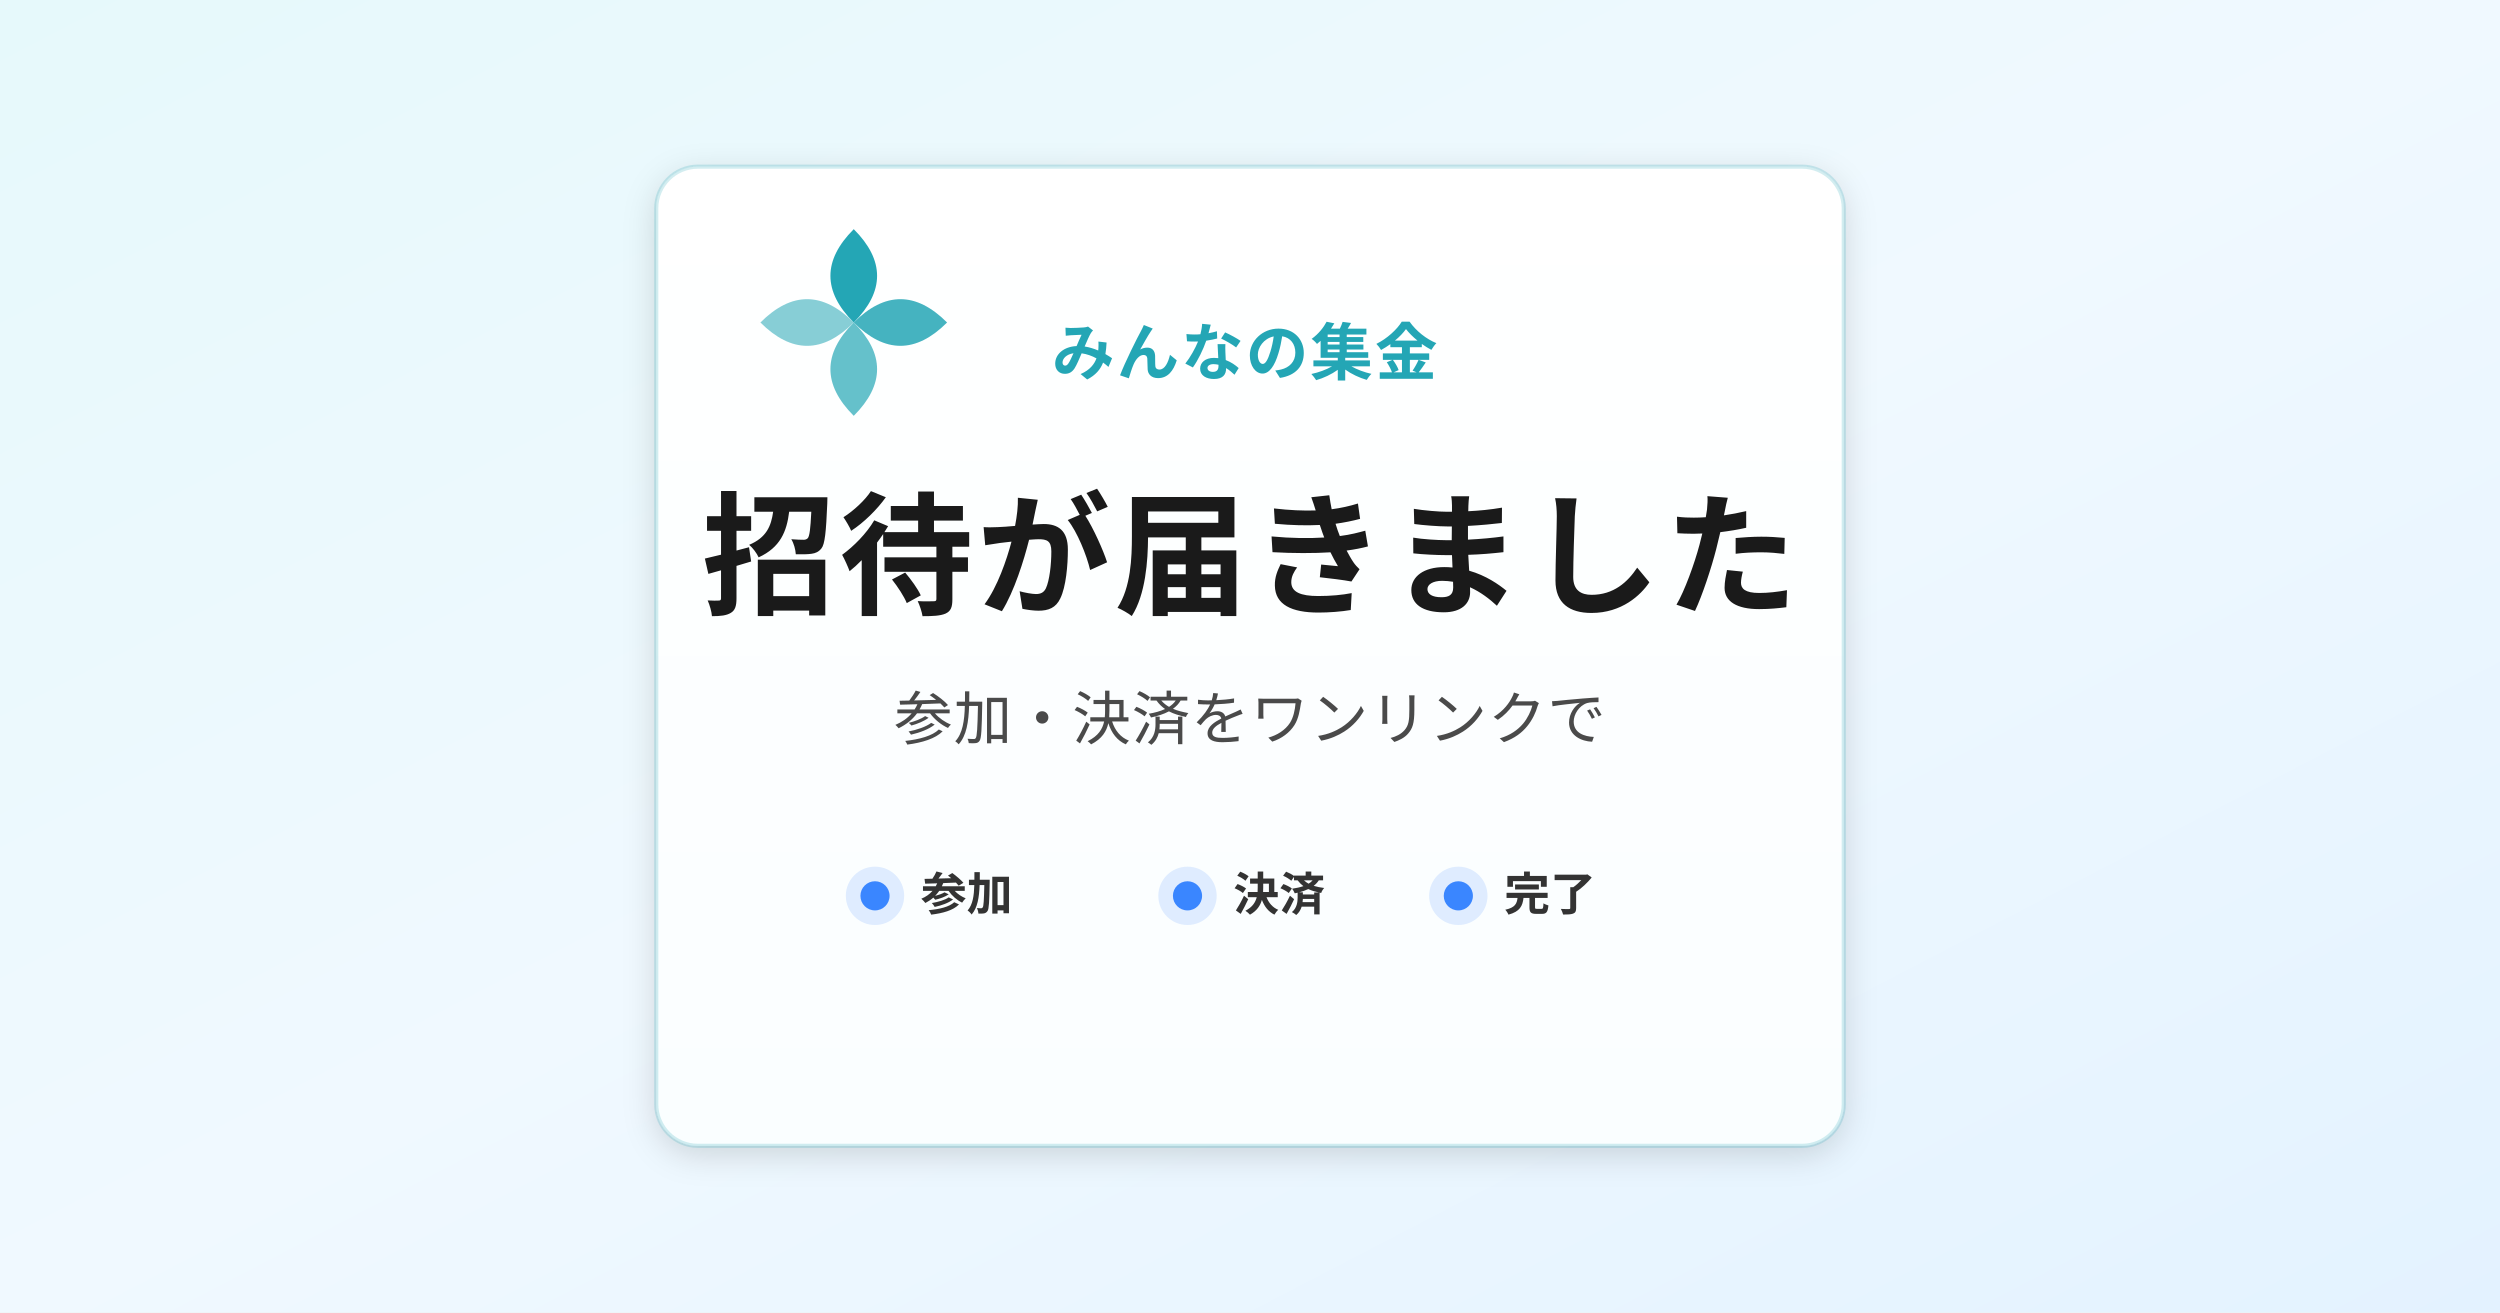
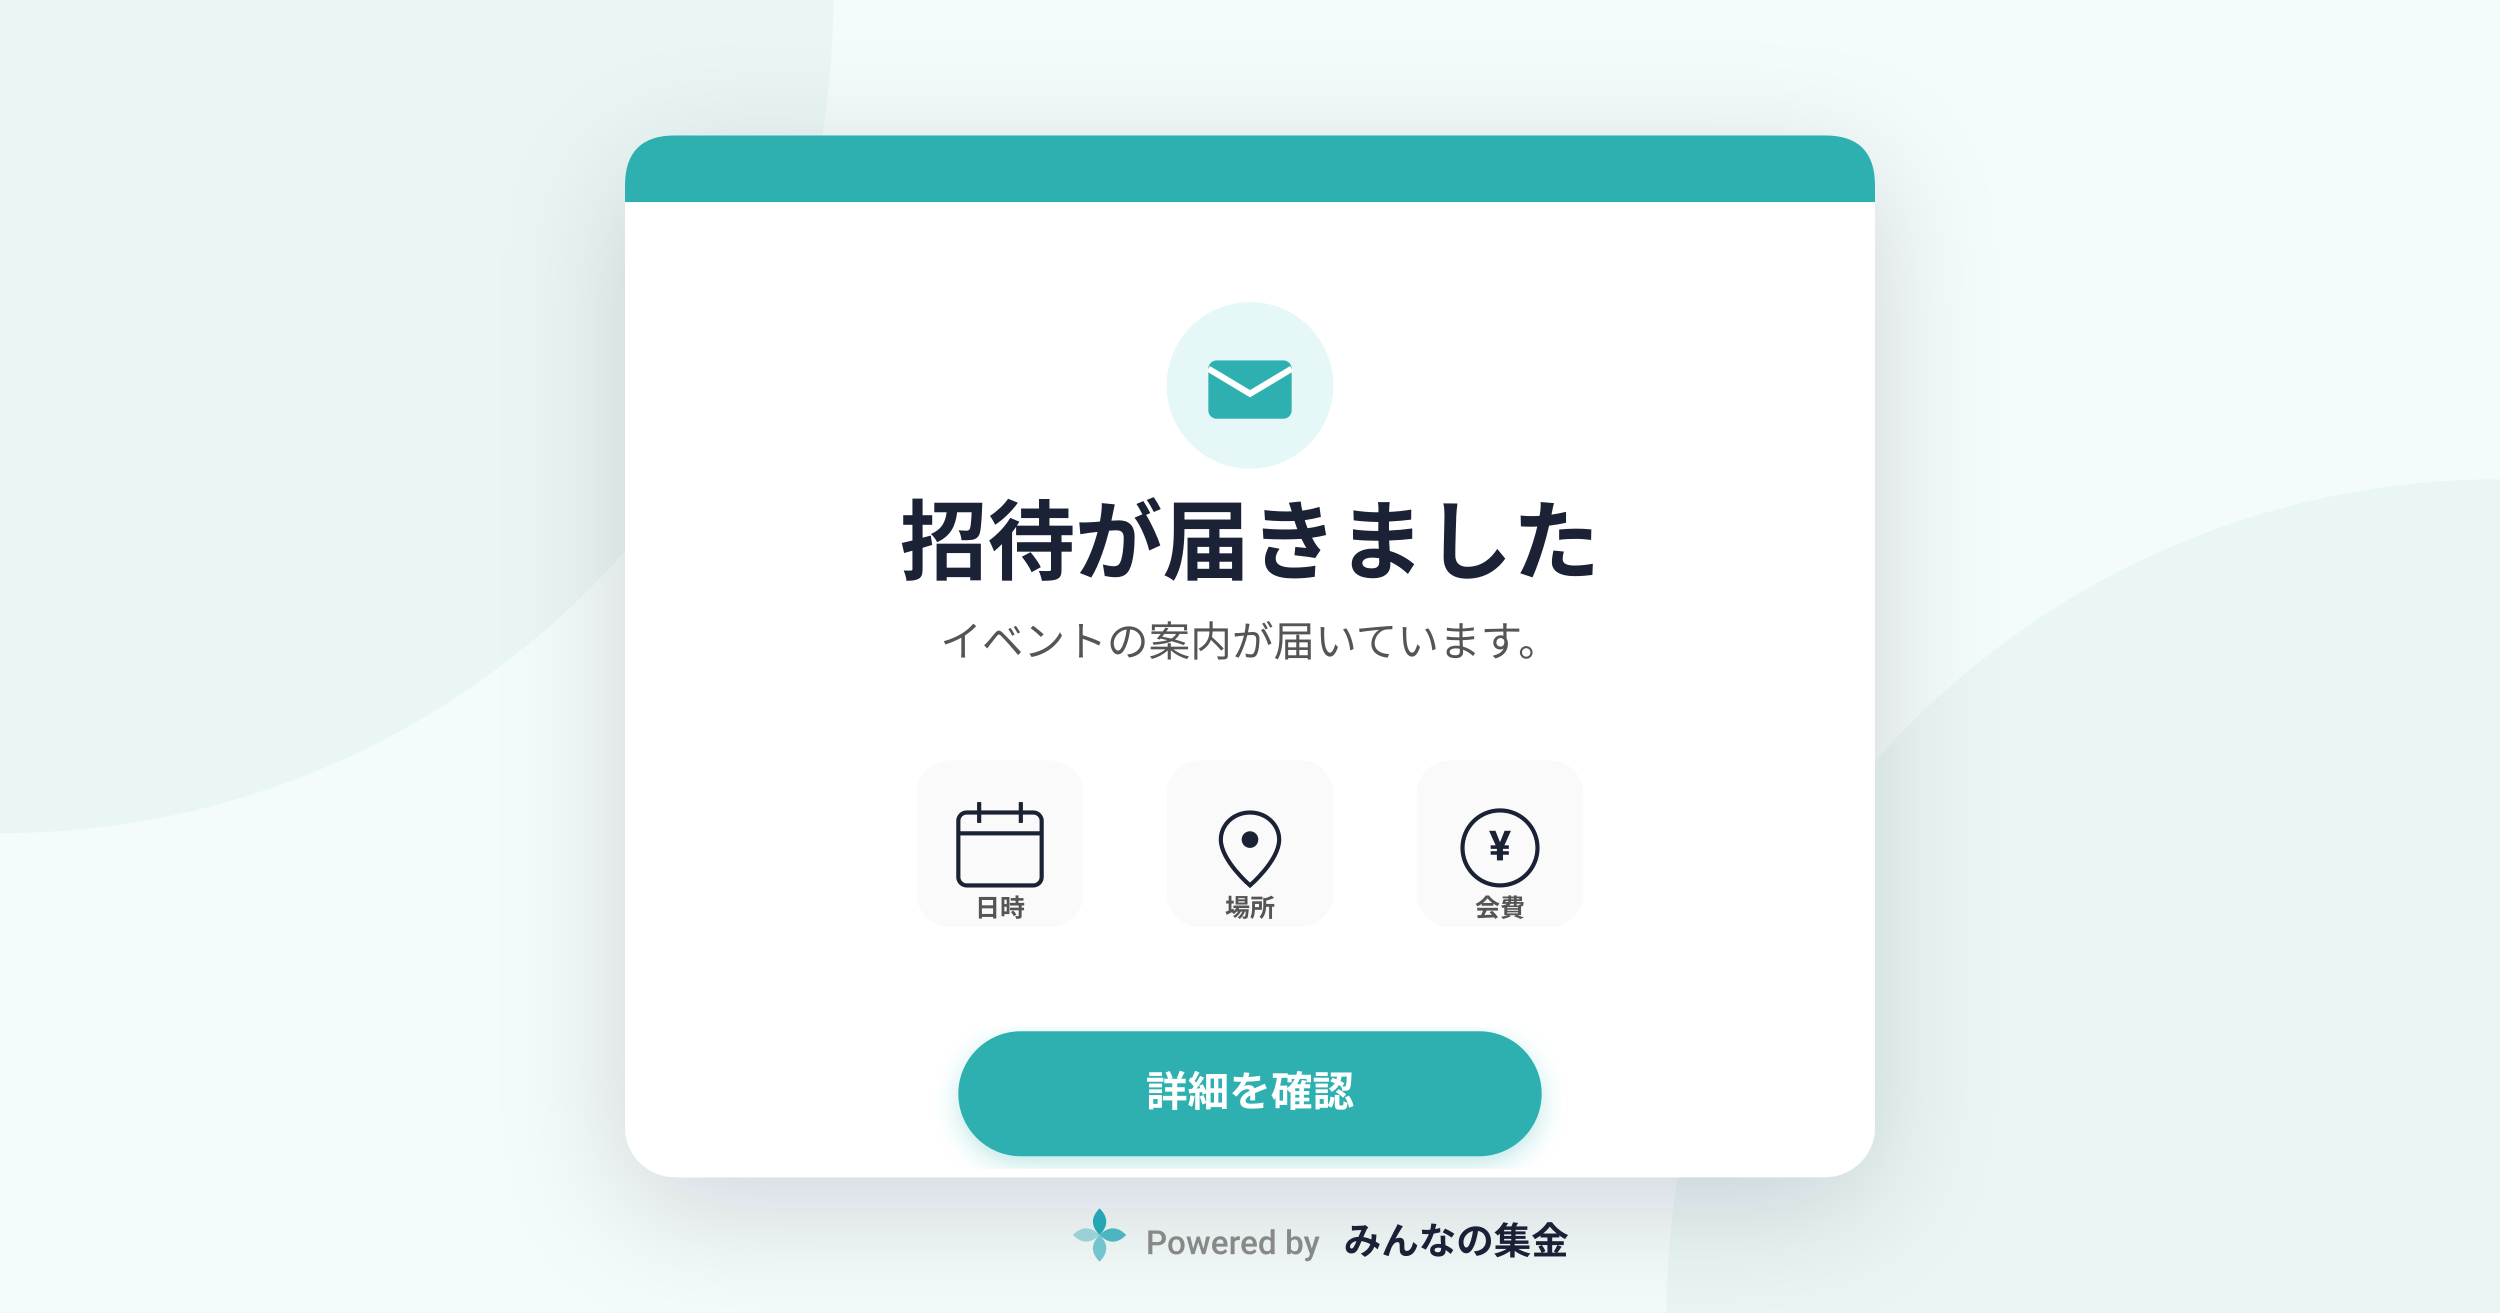
<svg xmlns="http://www.w3.org/2000/svg" width="1200" height="630" viewBox="0 0 1200 630">
  <defs>
-     <linearGradient id="inviteBgGradient" x1="0%" y1="0%" x2="100%" y2="100%">
-       <stop offset="0%" style="stop-color:#e6f9fb;stop-opacity:1" />
-       <stop offset="50%" style="stop-color:#f0f9ff;stop-opacity:1" />
-       <stop offset="100%" style="stop-color:#e3f2ff;stop-opacity:1" />
-     </linearGradient>
-     <linearGradient id="cardGradient" x1="0%" y1="0%" x2="0%" y2="100%">
-       <stop offset="0%" style="stop-color:#ffffff;stop-opacity:1" />
-       <stop offset="100%" style="stop-color:#fafeff;stop-opacity:1" />
-     </linearGradient>
-     <filter id="cardShadow" x="-20%" y="-20%" width="140%" height="140%">
-       <feGaussianBlur in="SourceAlpha" stdDeviation="8" />
-       <feOffset dx="0" dy="4" result="offsetblur" />
-       <feComponentTransfer>
-         <feFuncA type="linear" slope="0.15" />
-       </feComponentTransfer>
-       <feMerge>
-         <feMergeNode />
-         <feMergeNode in="SourceGraphic" />
-       </feMerge>
+     <style>
+       .text-base { font-family: -apple-system, BlinkMacSystemFont, "Segoe UI", Roboto, "Helvetica Neue", Arial, sans-serif; }
+       .font-bold { font-weight: 700; }
+       .font-medium { font-weight: 500; }
+     </style>
+     <filter id="card-shadow" x="-20%" y="-20%" width="140%" height="140%">
+       <feDropShadow dx="0" dy="15" stdDeviation="30" flood-color="#1A2035" flood-opacity="0.15" />
    </filter>
-     <clipPath id="safeZone">
-       <rect x="285" y="0" width="630" height="630" />
-     </clipPath>
+     <filter id="btn-shadow" x="-10%" y="-10%" width="120%" height="120%">
+       <feDropShadow dx="0" dy="4" stdDeviation="6" flood-color="#2EB0B0" flood-opacity="0.3" />
+     </filter>
  </defs>
-   <rect width="1200" height="630" fill="url(#inviteBgGradient)" />
-   <rect x="315" y="80" width="570" height="470" rx="20" fill="url(#cardGradient)" filter="url(#cardShadow)" />
-   <rect x="315" y="80" width="570" height="470" rx="20" fill="none" stroke="#24a6b5" stroke-width="2" opacity="0.2" />
-   <g transform="translate(365, 130)">
-     <g transform="translate(0,-20) scale(2.8)">
-       <path d="M 16 0 Q 24 8, 16 16 Q 8 8, 16 0" fill="#24a6b5" />
-       <path d="M 32 16 Q 24 24, 16 16 Q 24 8, 32 16" fill="#24a6b5" opacity="0.85" />
-       <path d="M 16 32 Q 8 24, 16 16 Q 24 24, 16 32" fill="#24a6b5" opacity="0.7" />
-       <path d="M 0 16 Q 8 8, 16 16 Q 8 24, 0 16" fill="#24a6b5" opacity="0.55" />
-     </g>
-     <text x="140" y="50" font-family="'IPAGothic', 'Noto Sans JP', 'Hiragino Sans', sans-serif" font-size="30" font-weight="700" fill="#24a6b5" letter-spacing="1">
-       みんなの集金
-     </text>
-   </g>
-   <text x="600" y="290" font-family="'IPAGothic', 'Noto Sans JP', 'Hiragino Sans', sans-serif" font-size="64" font-weight="800" fill="#1a1a1a" text-anchor="middle" letter-spacing="2">
-     招待が届きました
-   </text>
-   <text x="600" y="355" font-family="'IPAGothic', 'Noto Sans JP', 'Hiragino Sans', sans-serif" font-size="28" font-weight="500" fill="#4a4a4a" text-anchor="middle" letter-spacing="0.5">
-     参加・決済をワンリンクで
-   </text>
-   <g transform="translate(0, 430)">
-     <g transform="translate(420, 0)">
-       <circle cx="0" cy="0" r="14" fill="#3a86ff" opacity="0.15" />
-       <circle cx="0" cy="0" r="7" fill="#3a86ff" />
-       <text x="22" y="7" font-family="'IPAGothic', 'Noto Sans JP', sans-serif" font-size="22" font-weight="600" fill="#333333">
-         参加
+   <rect width="1200" height="630" fill="#F4FBFB" />
+   <circle cx="0" cy="0" r="400" fill="#E0F2F2" opacity="0.5" />
+   <circle cx="1200" cy="630" r="400" fill="#E0F2F2" opacity="0.5" />
+   <g transform="translate(300, 65)" filter="url(#card-shadow)">
+     <rect width="600" height="500" rx="24" fill="#FFFFFF" />
+     <path d="M0 24 Q0 0 24 0 L576 0 Q600 0 600 24 L600 32 L0 32 Z" fill="#2EB0B0" />
+     <g transform="translate(300, 80)">
+       <circle cx="0" cy="40" r="40" fill="#E6F7F7" />
+       <g transform="translate(-20, 20) scale(1.0)">
+         <path d="M4 8 L36 8 C38.2 8 40 9.8 40 12 L40 32 C40 34.2 38.2 36 36 36 L4 36 C1.8 36 0 34.2 0 32 L0 12 C0 9.8 1.8 8 4 8 Z" fill="#2EB0B0" />
+         <path d="M0 12 L20 24 L40 12" stroke="white" stroke-width="3" fill="none" />
+       </g>
+       <text x="0" y="130" font-size="42" fill="#1A2035" text-anchor="middle" class="text-base font-bold">招待が届きました</text>
+       <text x="0" y="170" font-size="20" fill="#555555" text-anchor="middle" class="text-base font-medium">
+         イベントの案内が届いています。
      </text>
-     </g>
-     <g transform="translate(570, 0)">
-       <circle cx="0" cy="0" r="14" fill="#3a86ff" opacity="0.15" />
-       <circle cx="0" cy="0" r="7" fill="#3a86ff" />
-       <text x="22" y="7" font-family="'IPAGothic', 'Noto Sans JP', sans-serif" font-size="22" font-weight="600" fill="#333333">
-         決済
-       </text>
-     </g>
-     <g transform="translate(700, 0)">
-       <circle cx="0" cy="0" r="14" fill="#3a86ff" opacity="0.15" />
-       <circle cx="0" cy="0" r="7" fill="#3a86ff" />
-       <text x="22" y="7" font-family="'IPAGothic', 'Noto Sans JP', sans-serif" font-size="22" font-weight="600" fill="#333333">
-         完了
-       </text>
+       <g transform="translate(-160, 220)">
+         <g transform="translate(0, 0)">
+           <rect width="80" height="80" rx="16" fill="#FAFAFA" />
+           <rect x="20" y="25" width="40" height="35" rx="4" stroke="#1A2035" stroke-width="2" fill="none" />
+           <line x1="20" y1="35" x2="60" y2="35" stroke="#1A2035" stroke-width="2" />
+           <line x1="30" y1="20" x2="30" y2="30" stroke="#1A2035" stroke-width="2" />
+           <line x1="50" y1="20" x2="50" y2="30" stroke="#1A2035" stroke-width="2" />
+           <text x="40" y="75" font-size="12" fill="#555555" text-anchor="middle" class="text-base font-bold">日時</text>
+         </g>
+         <g transform="translate(120, 0)">
+           <rect width="80" height="80" rx="16" fill="#FAFAFA" />
+           <path d="M40 25 C32 25 26 31 26 38 C26 48 40 60 40 60 C40 60 54 48 54 38 C54 31 48 25 40 25 Z" stroke="#1A2035" stroke-width="2" fill="none" />
+           <circle cx="40" cy="38" r="4" fill="#1A2035" />
+           <text x="40" y="75" font-size="12" fill="#555555" text-anchor="middle" class="text-base font-bold">場所</text>
+         </g>
+         <g transform="translate(240, 0)">
+           <rect width="80" height="80" rx="16" fill="#FAFAFA" />
+           <circle cx="40" cy="42" r="18" stroke="#1A2035" stroke-width="2" fill="none" />
+           <text x="40" y="48" font-size="20" fill="#1A2035" text-anchor="middle" class="text-base font-bold">¥</text>
+           <text x="40" y="75" font-size="12" fill="#555555" text-anchor="middle" class="text-base font-bold">会費</text>
+         </g>
+       </g>
+       <g transform="translate(0, 350)">
+         <rect x="-140" y="0" width="280" height="60" rx="30" fill="#2EB0B0" filter="url(#btn-shadow)" />
+         <text x="0" y="36" font-size="20" fill="#FFFFFF" text-anchor="middle" class="text-base font-bold">詳細を確認</text>
+       </g>
    </g>
  </g>
+   <g transform="translate(600, 590)">
+     <g transform="translate(-85, -10) scale(0.8)">
+       <path d="M 16 0 Q 24 8, 16 16 Q 8 8, 16 0" fill="#24a6b5" />
+       <path d="M 32 16 Q 24 24, 16 16 Q 24 8, 32 16" fill="#24a6b5" opacity="0.8" />
+       <path d="M 16 32 Q 8 24, 16 16 Q 24 24, 16 32" fill="#24a6b5" opacity="0.6" />
+       <path d="M 0 16 Q 8 8, 16 16 Q 8 24, 0 16" fill="#24a6b5" opacity="0.4" />
+     </g>
+     <text x="-50" y="12" font-size="16" fill="#888888" class="text-base font-medium">Powered by</text>
+     <text x="45" y="12" font-size="18" fill="#1A2035" class="text-base font-bold">みんなの集金</text>
+   </g>
</svg>
